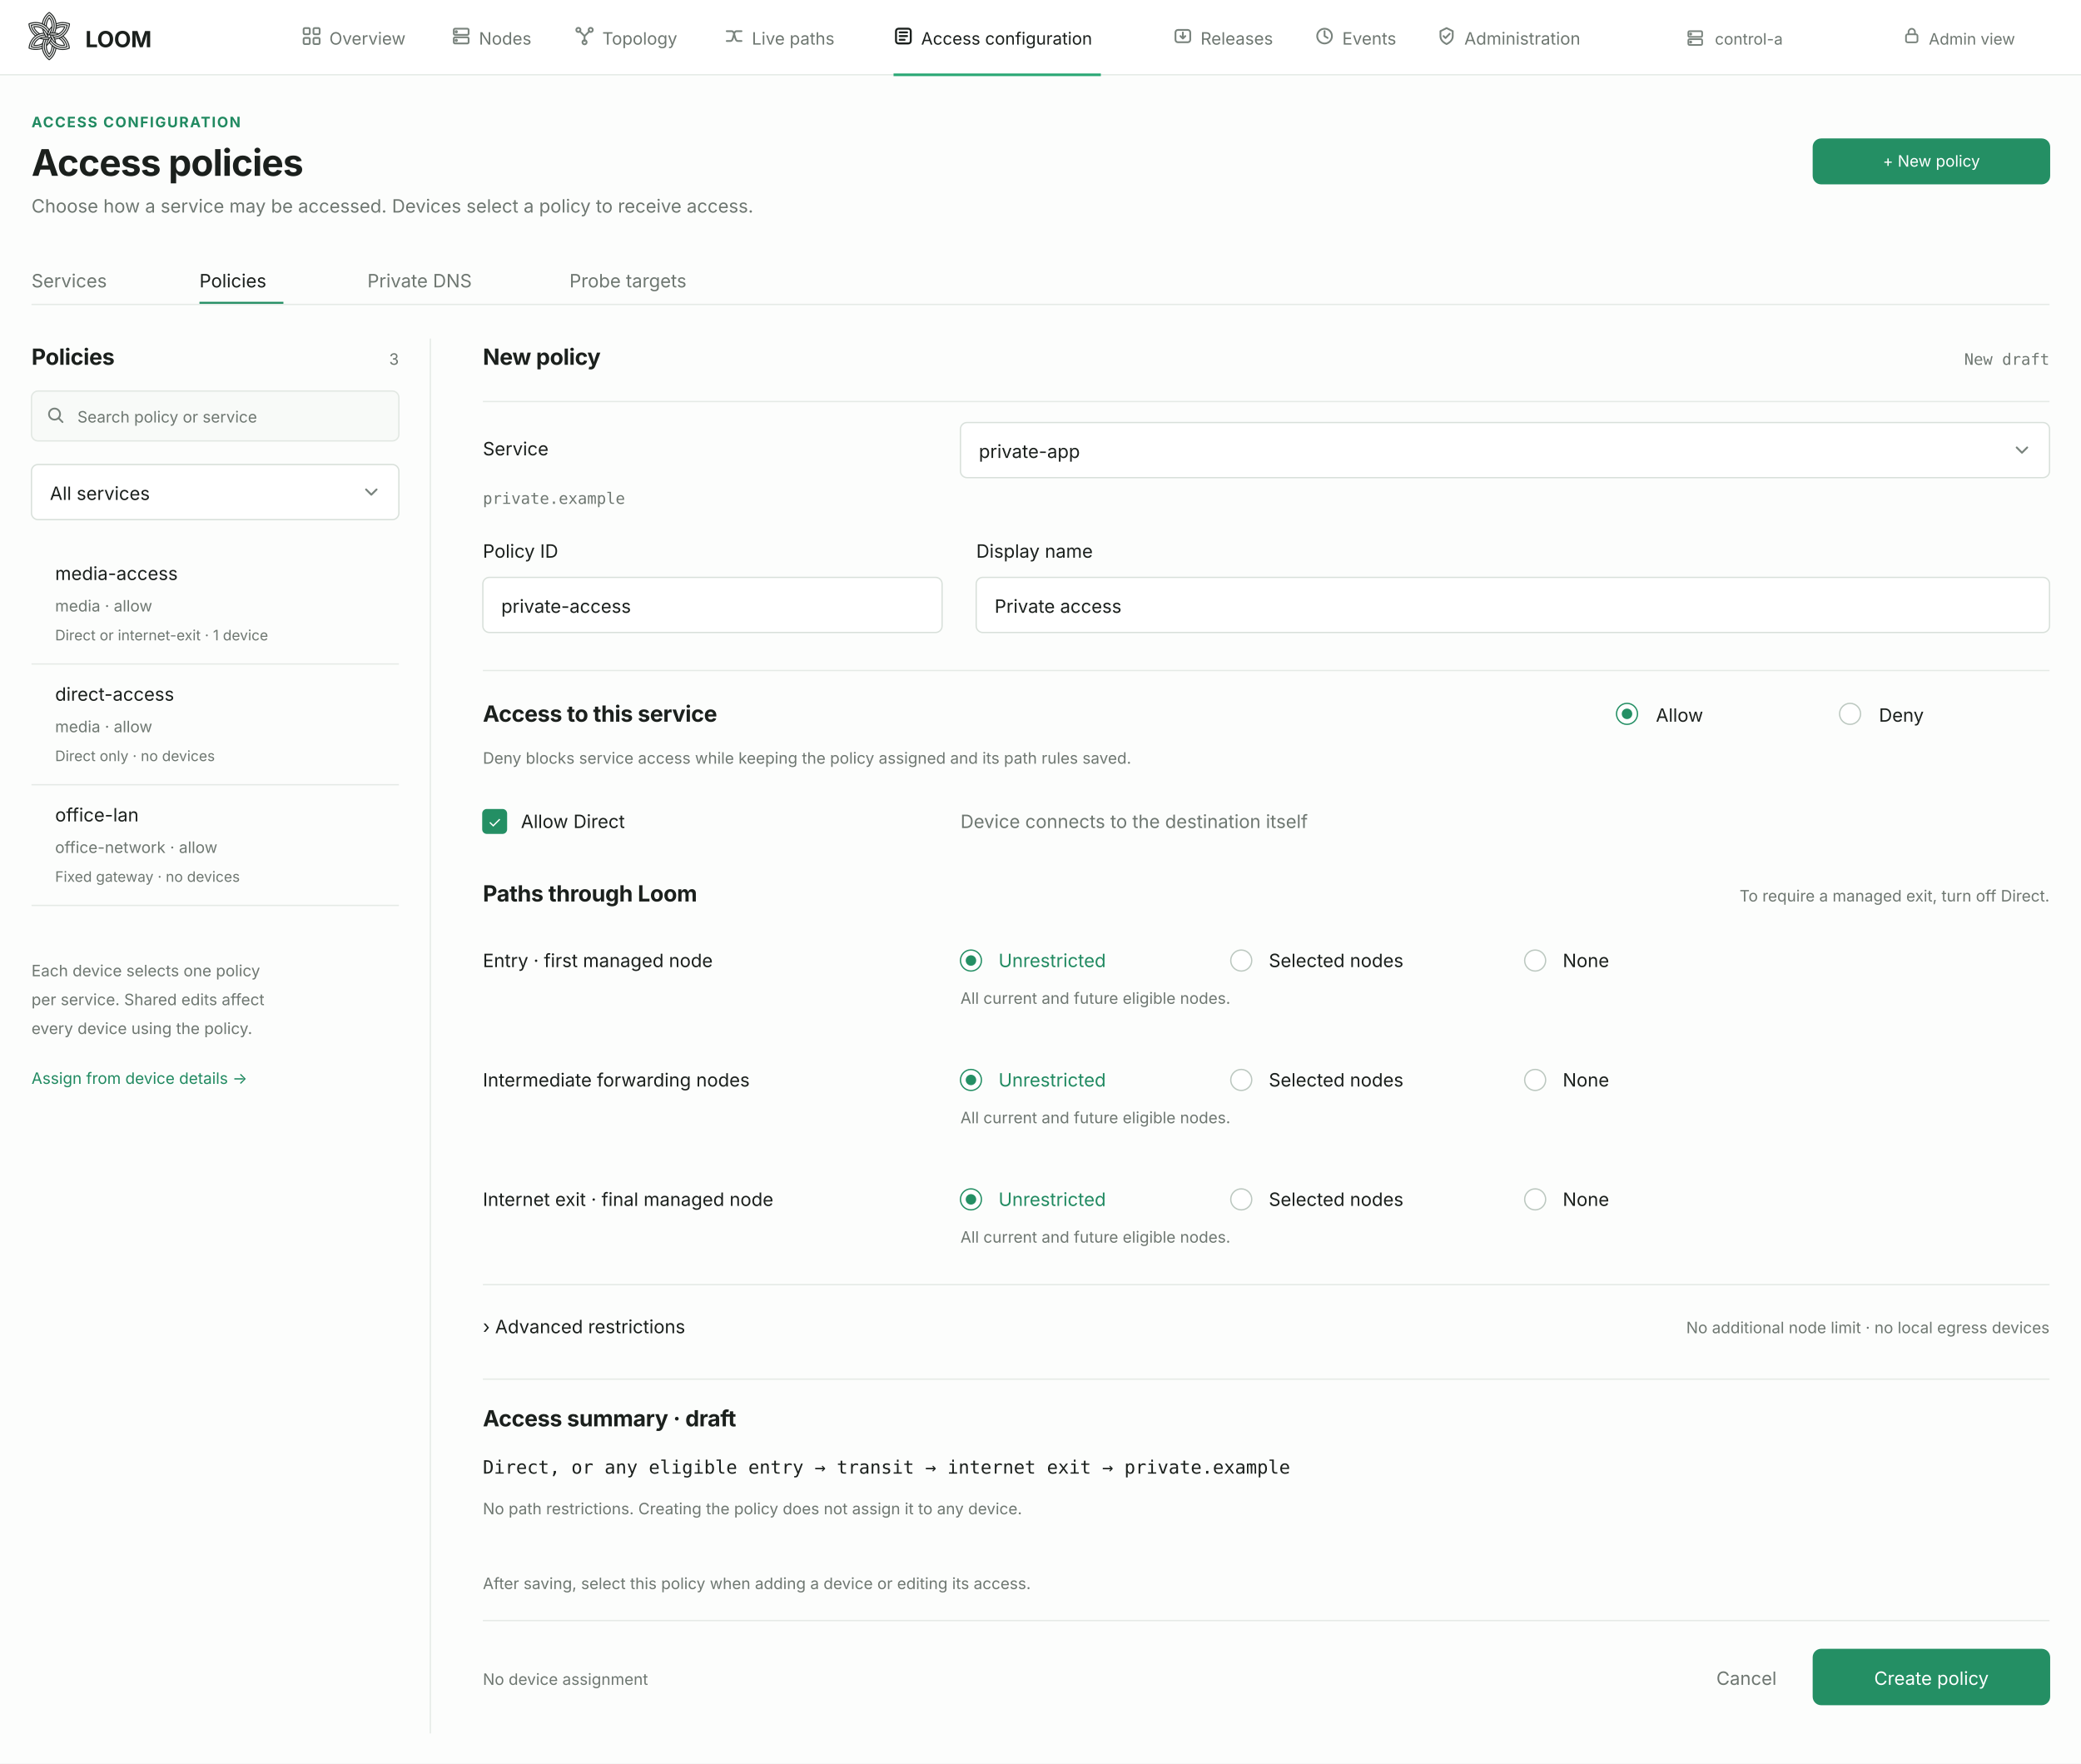
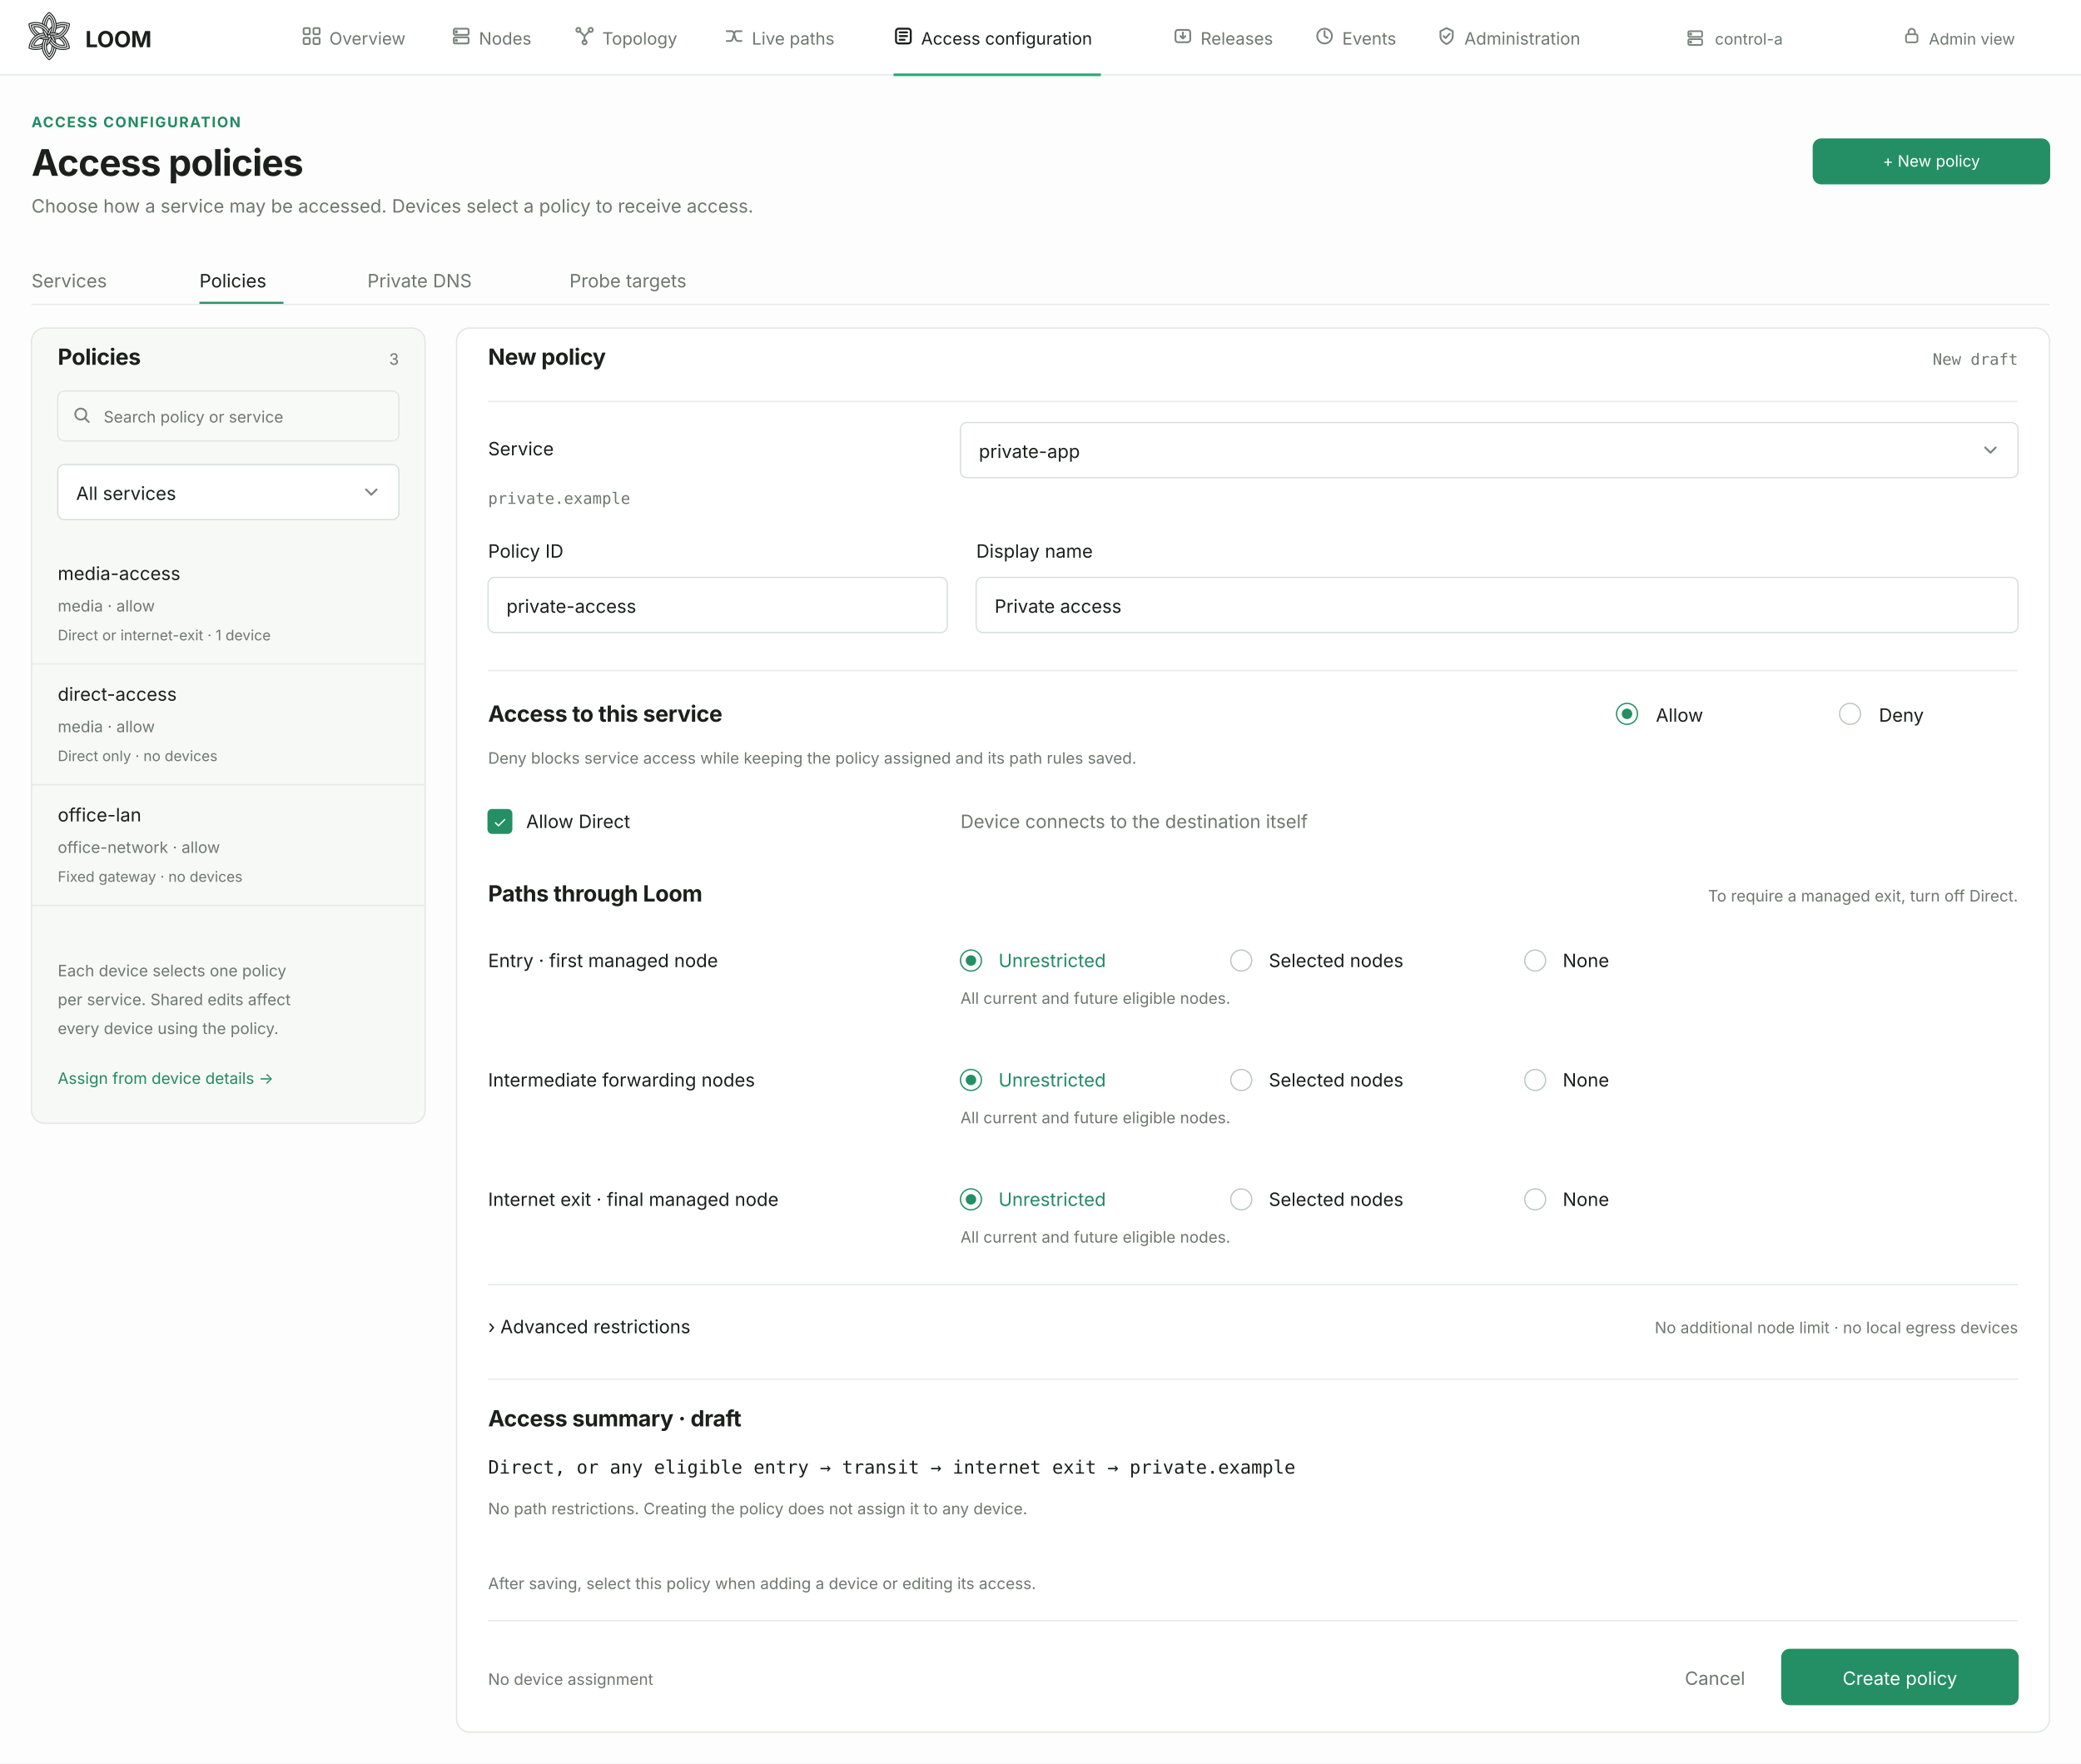
<svg xmlns="http://www.w3.org/2000/svg" width="1586" height="1344" viewBox="0 0 1586 1344" role="document" aria-labelledby="svg-title svg-desc">
  <defs>
    <marker id="route-arrow" markerWidth="8" markerHeight="8" refX="7" refY="4" orient="auto" markerUnits="strokeWidth">
      <path d="M0 0L8 4L0 8Z" fill="#4D78D1" />
    </marker>
    <symbol id="icon-grid" viewBox="0 0 16 16">
      <rect x="1.5" y="1.5" width="5" height="5" rx="1" />
      <rect x="9.5" y="1.5" width="5" height="5" rx="1" />
      <rect x="1.5" y="9.5" width="5" height="5" rx="1" />
      <rect x="9.5" y="9.5" width="5" height="5" rx="1" />
    </symbol>
    <symbol id="icon-node" viewBox="0 0 16 16">
      <rect x="2" y="2" width="12" height="5" rx="1" />
      <rect x="2" y="9" width="12" height="5" rx="1" />
      <circle cx="4" cy="4.5" r=".6" />
      <circle cx="4" cy="11.5" r=".6" />
    </symbol>
    <symbol id="icon-topology" viewBox="0 0 16 16">
      <path d="M4 4l4 4 4-4M8 8v4" />
      <circle cx="3" cy="3" r="1.7" />
      <circle cx="13" cy="3" r="1.7" />
      <circle cx="8" cy="13" r="1.7" />
    </symbol>
    <symbol id="icon-path" viewBox="0 0 16 16">
      <path d="M2 4h4c3 0 2 8 5 8h3M2 12h3c3 0 2-8 5-8h4" />
    </symbol>
    <symbol id="icon-service" viewBox="0 0 16 16">
      <rect x="2" y="2" width="12" height="12" rx="2" />
      <path d="M5 5h6M5 8h6M5 11h4" />
    </symbol>
    <symbol id="icon-release" viewBox="0 0 16 16">
      <rect x="2" y="3" width="12" height="10" rx="2" />
      <path d="M8 5v5m-2-2 2 2 2-2" />
    </symbol>
    <symbol id="icon-events" viewBox="0 0 16 16">
      <circle cx="8" cy="8" r="6" />
      <path d="M8 4v4l2.5 1.5" />
    </symbol>
    <symbol id="icon-signed" viewBox="0 0 16 16">
      <path d="M8 1.5 13 4v4c0 3-2 5-5 6.5C5 13 3 11 3 8V4Z" />
      <path d="m5.5 8 1.6 1.6 3.4-3.5" />
    </symbol>
    <symbol id="icon-lock" viewBox="0 0 16 16">
      <rect x="3" y="7" width="10" height="7" rx="1.5" />
      <path d="M5.2 7V5a2.8 2.8 0 0 1 5.6 0v2" />
    </symbol>
    <symbol id="icon-search" viewBox="0 0 16 16">
      <circle cx="7" cy="7" r="4.5" />
      <path d="m10.5 10.5 3 3" />
    </symbol>
    <symbol id="icon-terminal" viewBox="0 0 16 16">
      <rect x="1.5" y="2" width="13" height="12" rx="2" />
      <path d="m4 5 3 3-3 3m5 0h3" />
    </symbol>
    <symbol id="icon-code" viewBox="0 0 16 16">
      <path d="m5.5 3-4 5 4 5m5-10 4 5-4 5M9.5 2l-3 12" />
    </symbol>
    <symbol id="icon-qr" viewBox="0 0 16 16">
      <path d="M2 2h4v4H2zm8 0h4v4h-4zM2 10h4v4H2zm8 0v2m3-2v4m-3 0h2" />
    </symbol>
    <symbol id="icon-phone" viewBox="0 0 16 16">
      <rect x="4" y="1" width="8" height="14" rx="2" />
      <path d="M7 3h2M7 13h2" />
    </symbol>
    <symbol id="icon-globe" viewBox="0 0 16 16">
      <circle cx="8" cy="8" r="6" />
      <ellipse cx="8" cy="8" rx="2.5" ry="6" />
      <path d="M2 8h12" />
    </symbol>
    <symbol id="icon-expand" viewBox="0 0 16 16">
      <path d="M6 2H2v4m8-4h4v4M2 10v4h4m8-4v4h-4" />
    </symbol>
    <symbol id="icon-chevron" viewBox="0 0 16 16">
      <path d="m4 6 4 4 4-4" />
    </symbol>
    <symbol id="icon-filter" viewBox="0 0 16 16">
      <path d="M2 4h12M4 8h8m-6 4h4" />
    </symbol>
    <style>
    .ui { font-family: Inter, "Atkinson Hyperlegible Next", ui-sans-serif, system-ui, -apple-system, "Segoe UI", sans-serif; fill:#1B201D }
    .mono { font-family: "Intel One Mono", "SFMono-Regular", Consolas, monospace }
    .title { font-size:28px; font-weight:700; letter-spacing:-.5px }
    .section { font-size:17px; font-weight:650; letter-spacing:-.2px }
    .metric { font-size:22px; font-weight:650; letter-spacing:-.3px }
    .body { font-size:14px }
    .small { font-size:12px }
    .tiny { font-size:11px }
    .micro { font-size:10px }
    .eyebrow { font-size:11px; font-weight:700; letter-spacing:1px }
    .muted { fill:#6E7771 }
    .faint { fill:#929B95 }
    .green { fill:#218A61 }
    .amber { fill:#A66A14 }
    .red { fill:#B74E4E }
    .blue { fill:#427994 }
    .white { fill:#FFFFFF }
    .nav { font-size:13px }
    .nav-icon { fill:none; stroke:#79837D; stroke-width:1.45; stroke-linecap:round; stroke-linejoin:round }
    .nav-active { fill:none; stroke:#1B201D; stroke-width:1.6; stroke-linecap:round; stroke-linejoin:round }
    .rule { stroke:#E5EAE6; stroke-width:1 }
    .dash { stroke:#ABB7AF; stroke-width:1.5; stroke-dasharray:5 5; fill:none }
    .link { stroke:#B8C4BC; stroke-width:2; fill:none }
    .selected { stroke:#4D78D1; stroke-width:2.3; fill:none; marker-end:url(#route-arrow) }
</style>
  </defs>
  <rect width="1586" height="1344" fill="#FCFDFC" />
  <rect x="0" y="0" width="1586" height="58" fill="#FFFFFF" />
  <line class="rule" x1="0" y1="57" x2="1586" y2="57" />
  <svg x="18" y="8" width="39" height="39" viewBox="127 112 1000 1000">
    <g transform="translate(0,1254) scale(1,-1)">
      <path d="M616 1108 c-67 -49 -118 -133 -129 -209 0 -6 0 -6 -14 -1 -75 27 -166 24 -239 -6 -13 -5 -14 -7 -11 -29 12 -80 53 -155 115 -211 l9 -8 -6 -5 c-61 -53 -100 -121 -114 -200 -5 -31 -5 -38 4 -42 57 -26 138 -34 203 -20 13 2 22 5 39 10 14 5 14 5 15 -2 9 -70 60 -155 121 -204 17 -15 18 -15 34 -2 47 37 87 93 107 151 7 20 16 52 16 60 0 4 1 4 12 0 72 -28 158 -27 236 3 17 6 17 7 15 27 -8 79 -49 159 -111 215 l-9 9 10 9 c61 53 105 139 114 219 2 15 1 16 -28 26 -75 25 -156 25 -227 -2 -4 -1 -8 -2 -8 -2 -1 0 -2 7 -3 15 -15 81 -60 152 -126 198 -12 9 -14 9 -25 1z M639 1084 c105 -82 142 -225 92 -356 -7 -18 -7 -17 -16 -17 -4 0 -8 1 -8 1 -1 1 1 7 4 15 32 78 30 170 -5 243 -16 35 -40 66 -68 88 -9 8 -11 8 -20 0 -47 -39 -82 -103 -93 -169 -1 -7 -2 -12 -2 -13 -1 0 -17 8 -17 9 -1 1 4 27 7 40 13 44 37 89 68 124 15 16 44 43 47 43 0 0 5 -3 11 -8z M638 1031 c77 -72 98 -200 50 -307 -3 -8 -5 -11 -7 -12 -2 -1 -17 -1 -18 0 -1 0 2 6 5 12 44 94 31 213 -31 278 -10 11 -12 10 -29 -12 -26 -36 -44 -83 -47 -128 0 -6 -1 -11 -1 -11 -1 0 -6 4 -16 11 -4 3 2 39 12 67 13 41 41 84 68 108 4 4 3 4 14 -6z M635 973 c24 -33 37 -74 40 -124 l0 -15 -10 -10 c-11 -11 -23 -25 -32 -38 -6 -8 -5 -9 -13 3 -9 13 -19 24 -30 36 l-10 10 0 13 c3 48 18 94 42 128 6 7 6 7 13 -3z M413 893 c79 -13 148 -56 193 -118 12 -17 11 -15 6 -26 -3 -6 -5 -10 -5 -10 0 0 -4 6 -9 13 -66 103 -190 147 -314 114 -20 -6 -21 -6 -14 -34 15 -60 54 -120 102 -158 9 -8 9 -7 0 -12 -9 -6 -8 -6 -18 2 -57 48 -97 120 -110 196 -2 14 -3 13 7 16 22 9 53 16 85 19 13 2 61 0 77 -2z M923 895 c30 -3 83 -16 89 -22 2 -2 -7 -43 -14 -64 -34 -100 -109 -176 -200 -203 -23 -7 -59 -13 -61 -11 -2 2 -8 16 -8 16 0 1 7 2 16 2 74 9 136 45 185 108 27 35 49 81 57 120 4 17 3 19 -13 24 -62 19 -135 15 -193 -9 -9 -4 -9 -5 -9 7 l0 10 9 3 c25 10 56 17 83 19 9 1 50 1 59 0z M400 854 c70 -9 134 -47 176 -104 7 -11 21 -34 21 -36 0 -2 -6 -24 -7 -25 0 -1 -4 5 -8 13 -38 76 -106 124 -190 134 -14 2 -49 1 -62 -1 -16 -3 -18 -5 -12 -21 14 -42 48 -88 87 -117 7 -5 13 -10 13 -10 0 -1 -17 -9 -18 -9 -5 0 -42 35 -56 52 -24 29 -46 72 -54 105 -3 11 -3 10 11 14 30 8 67 10 99 5z M926 854 c13 -1 39 -7 40 -9 2 -2 -8 -34 -17 -55 -43 -93 -125 -152 -220 -158 l-11 0 -6 9 c-3 5 -5 9 -5 9 0 1 8 1 18 1 56 0 107 23 153 69 29 29 59 79 63 104 1 10 -11 13 -53 12 -42 0 -71 -6 -107 -24 -12 -6 -11 -6 -10 5 1 4 1 9 1 10 0 3 1 3 13 8 45 19 93 26 141 19z M391 816 c30 -3 68 -16 91 -32 l6 -3 4 -15 c4 -16 10 -34 16 -47 4 -11 4 -11 -3 -11 -12 -2 -37 -6 -48 -9 -16 -4 -14 -4 -26 4 -38 25 -67 57 -86 96 -7 15 -7 16 0 17 10 1 36 1 46 0z M914 816 c3 -2 2 -5 -4 -18 -19 -39 -53 -75 -89 -97 l-8 -5 -11 3 c-15 4 -33 8 -45 9 -6 1 -11 2 -11 2 -1 0 1 7 4 14 6 17 12 36 15 48 l1 9 9 5 c27 15 55 25 85 30 10 1 51 1 54 0z M669 789 c-4 -19 -7 -27 -14 -39 -10 -18 -20 -39 -29 -64 -1 -4 -2 -5 -10 -9 -9 -5 -9 -5 -5 11 10 40 28 75 51 103 10 12 10 12 7 -2z M529 746 c14 -16 17 -20 25 -37 8 -17 22 -42 30 -54 5 -9 6 -24 1 -26 -7 -2 -13 5 -35 46 -15 28 -35 75 -35 83 0 2 7 -4 14 -12z M721 691 c25 -1 43 -3 61 -8 4 0 2 -2 -8 -5 -19 -6 -28 -7 -48 -6 -12 1 -29 1 -46 1 -36 -1 -37 -1 -33 11 2 7 1 6 24 7 12 0 23 1 26 1 2 0 13 0 24 -1z M525 681 c5 -10 5 -10 -7 -10 -120 -9 -223 -101 -248 -221 -4 -22 -4 -23 11 -28 61 -19 132 -16 192 7 5 2 9 3 10 3 0 0 0 -5 0 -10 l1 -9 -9 -4 c-62 -24 -145 -25 -216 -1 -17 5 -16 4 -14 15 15 104 74 190 160 235 34 17 63 25 108 30 8 1 7 2 12 -7z M638 655 l9 -4 0 -10 c1 -13 2 -12 -10 -19 l-9 -6 -10 6 -9 6 -1 11 0 11 9 5 c12 6 11 6 21 0z M683 651 c0 -1 6 -10 12 -21 18 -30 29 -54 39 -82 6 -19 6 -19 -4 -9 -16 16 -22 25 -30 42 -7 14 -25 48 -30 54 -2 3 -3 15 -1 16 1 2 13 1 14 0z M546 642 c3 -5 5 -9 5 -9 0 -1 -7 -1 -16 -1 -94 0 -185 -66 -216 -155 -7 -22 -6 -23 23 -27 44 -5 89 3 131 21 7 3 13 6 13 6 0 -1 -1 -5 -1 -11 l-1 -11 -11 -5 c-53 -22 -115 -26 -174 -12 -11 3 -10 3 -9 10 8 39 30 82 58 115 44 53 119 88 184 88 l9 0 5 -9z M902 622 c45 -39 79 -92 96 -151 5 -19 10 -43 10 -51 l1 -7 -14 -5 c-89 -30 -180 -22 -253 22 -40 25 -68 49 -93 83 l-7 10 4 7 c7 13 6 12 12 3 73 -104 198 -148 317 -110 12 4 13 4 8 27 -9 42 -31 88 -59 123 -8 10 -33 35 -42 41 -6 5 -6 5 2 11 9 6 8 6 18 -3z M542 610 c10 -1 27 -1 38 -1 l20 0 8 -5 c4 -2 8 -4 8 -5 0 0 -1 -2 -2 -4 l-1 -4 -43 0 c-45 1 -55 2 -81 7 -8 1 -14 3 -15 3 0 1 15 6 27 8 15 3 15 3 20 2 2 0 11 0 21 -1z M661 609 c5 -9 -53 -107 -73 -125 -3 -3 -3 0 1 14 4 17 8 26 14 37 12 18 31 52 34 60 1 2 4 5 11 10 11 7 11 7 13 4z M863 604 c48 -36 83 -90 98 -148 2 -7 3 -14 3 -14 -1 -1 -5 -3 -11 -4 -90 -23 -180 3 -247 69 -17 18 -42 51 -42 56 0 2 9 20 10 20 0 0 3 -4 5 -8 36 -66 102 -112 177 -124 12 -2 51 -2 64 0 19 4 21 5 17 17 -15 50 -55 103 -97 128 -1 1 -2 2 -2 2 0 1 17 10 19 10 0 0 3 -2 6 -4z M458 585 c12 -4 37 -9 48 -11 8 0 7 0 3 -10 -5 -13 -13 -36 -16 -49 -3 -13 -2 -12 -19 -21 -38 -19 -72 -26 -112 -25 -22 1 -23 1 -23 5 3 13 23 45 41 67 16 18 58 49 64 48 1 -1 7 -2 14 -4z M824 583 c35 -22 63 -53 81 -89 6 -12 11 -22 10 -23 -4 -3 -47 -2 -68 2 -26 5 -69 24 -82 35 0 1 -2 8 -4 17 -2 9 -6 23 -10 32 -6 19 -6 18 1 19 14 1 57 11 59 13 1 1 4 0 13 -6z M553 570 c1 -1 1 -2 -2 -7 -11 -21 -21 -55 -26 -82 -15 -86 17 -180 82 -245 20 -20 19 -20 40 0 44 45 71 101 82 165 1 6 2 11 2 11 0 1 4 -1 9 -4 l8 -4 0 -5 c-11 -74 -51 -146 -110 -198 -12 -10 -10 -10 -21 -1 -77 65 -122 167 -113 259 3 34 14 74 26 103 l4 9 9 0 c5 0 9 0 10 -1z M597 570 c0 -1 -4 -9 -8 -18 -43 -88 -35 -184 20 -258 15 -20 17 -21 27 -10 30 33 52 90 57 145 0 11 0 11 10 3 10 -7 9 -6 7 -19 -7 -62 -34 -117 -76 -161 l-7 -7 -8 8 c-51 50 -82 131 -77 200 3 35 12 70 28 103 l7 14 10 0 c5 0 10 0 10 0z M639 493 c5 -6 14 -17 22 -24 l13 -14 0 -8 c0 -44 -14 -93 -38 -130 -9 -14 -9 -14 -13 -8 -26 35 -42 84 -42 127 l0 11 12 12 c11 12 22 25 31 38 3 4 6 7 6 7 0 0 4 -5 9 -11z" fill="#252927" fill-rule="evenodd" clip-rule="evenodd" />
    </g>
  </svg>
  <text class="ui section" x="65" y="36" text-anchor="start">LOOM</text>
  <use href="#icon-grid" x="230" y="20" width="15" height="15" class="nav-icon" />
  <text class="ui nav muted" x="251" y="34" text-anchor="start">Overview</text>
  <use href="#icon-node" x="344" y="20" width="15" height="15" class="nav-icon" />
  <text class="ui nav muted" x="365" y="34" text-anchor="start">Nodes</text>
  <use href="#icon-topology" x="438" y="20" width="15" height="15" class="nav-icon" />
  <text class="ui nav muted" x="459" y="34" text-anchor="start">Topology</text>
  <use href="#icon-path" x="552" y="20" width="15" height="15" class="nav-icon" />
  <text class="ui nav muted" x="573" y="34" text-anchor="start">Live paths</text>
  <a href="05-services.svg" data-ui="intent-entry">
    <use href="#icon-service" x="681" y="20" width="15" height="15" class="nav-active" />
    <text class="ui nav" x="702" y="34" text-anchor="start">Access configuration</text>
    <line x1="681" y1="57" x2="839" y2="57" stroke="#2AA875" stroke-width="2" />
  </a>
  <use href="#icon-release" x="894" y="20" width="15" height="15" class="nav-icon" />
  <text class="ui nav muted" x="915" y="34" text-anchor="start">Releases</text>
  <use href="#icon-events" x="1002" y="20" width="15" height="15" class="nav-icon" />
  <text class="ui nav muted" x="1023" y="34" text-anchor="start">Events</text>
  <a href="09-administration.svg" data-ui="administration-entry">
    <use href="#icon-signed" x="1095" y="20" width="15" height="15" class="nav-icon" />
    <text class="ui nav muted" x="1116" y="34" text-anchor="start">Administration</text>
  </a>
  <use href="#icon-node" x="1285" y="22" width="14" height="14" class="nav-icon" />
  <text class="ui small muted" x="1307" y="34" text-anchor="start">control-a</text>
  <use href="#icon-lock" x="1450" y="20" width="14" height="14" class="nav-icon" />
  <text class="ui small muted" x="1470" y="34" text-anchor="start">Admin view</text>
  <text class="ui eyebrow green" x="24" y="97" text-anchor="start">ACCESS CONFIGURATION</text>
  <text class="ui title" x="24" y="134" text-anchor="start">Access policies</text>
  <text class="ui body muted" x="24" y="162" text-anchor="start">Choose how a service may be accessed. Devices select a policy to receive access.</text>
  <a href="05-services.svg" data-ui="intent-tab" aria-current="false">
    <rect x="20" y="192" width="100" height="40" rx="0" fill="transparent" stroke="none" />
    <text class="ui body muted" x="24" y="219" text-anchor="start">Services</text>
  </a>
  <a href="06-policies.svg" data-ui="intent-tab" aria-current="page">
    <rect x="148" y="192" width="100" height="40" rx="0" fill="transparent" stroke="none" />
    <text class="ui body" x="152" y="219" text-anchor="start">Policies</text>
    <line class="intent-selected" x1="152" y1="231" x2="216" y2="231" />
  </a>
  <a href="05-services-dns.svg" data-ui="intent-tab" aria-current="false">
    <rect x="276" y="192" width="126" height="40" rx="0" fill="transparent" stroke="none" />
    <text class="ui body muted" x="280" y="219" text-anchor="start">Private DNS</text>
  </a>
  <a href="05-services-probes.svg" data-ui="intent-tab" aria-current="false">
    <rect x="430" y="192" width="140" height="40" rx="0" fill="transparent" stroke="none" />
    <text class="ui body muted" x="434" y="219" text-anchor="start">Probe targets</text>
  </a>
  <line class="rule" x1="24" y1="232" x2="1562" y2="232" />
  <style>.intent-selected{stroke:#248F64;stroke-width:2}[data-ui="intent-tab"]:focus-visible text{text-decoration:underline}</style>
  <a href="06-policies-new.svg" data-ui="new-policy">
    <g data-ui="button">
      <rect x="1382" y="106" width="180" height="34" rx="6" fill="#248F64" stroke="#248F64" />
      <text class="ui small white" x="1472" y="127" text-anchor="middle">+ New policy</text>
    </g>
  </a>
+   <rect data-ui="workspace-surface" data-surface="content" x="348" y="250" width="1214" height="1070" rx="10" fill="#FFFFFF" stroke="#E2E6E3" />
+   <rect data-ui="workspace-surface" data-surface="navigation" x="24" y="250" width="300" height="606" rx="10" fill="#F7F9F7" stroke="#E2E6E3" />
  <g data-ui="catalog-list">
-     <text class="ui section" x="24" y="278" text-anchor="start">Policies</text>
+     <text class="ui section" x="44" y="278" text-anchor="start">Policies</text>
    <text class="ui small muted" x="304" y="278" text-anchor="end">3</text>
-     <rect x="24" y="298" width="280" height="38" rx="5" fill="#F8FAF8" stroke="#E1E7E2" />
-     <use href="#icon-search" x="35" y="309" width="15" height="15" class="nav-icon" />
-     <text class="ui small muted" x="59" y="322" text-anchor="start">Search policy or service</text>
+     <rect x="44" y="298" width="260" height="38" rx="5" fill="#F8FAF8" stroke="#E1E7E2" />
+     <use href="#icon-search" x="55" y="309" width="15" height="15" class="nav-icon" />
+     <text class="ui small muted" x="79" y="322" text-anchor="start">Search policy or service</text>
    <g data-ui="input">
-       <rect x="24" y="354" width="280" height="42" rx="5" fill="#FFFFFF" stroke="#D8E0DA" />
-       <text class="ui body" x="38" y="381" text-anchor="start">All services</text>
+       <rect x="44" y="354" width="260" height="42" rx="5" fill="#FFFFFF" stroke="#D8E0DA" />
+       <text class="ui body" x="58" y="381" text-anchor="start">All services</text>
      <use href="#icon-chevron" x="275" y="367" width="16" height="16" class="nav-icon" />
    </g>
    <a href="06-policies.svg" data-ui="catalog-navigation">
      <g data-ui="catalog-item" data-object="demo-policy" aria-selected="false">
-         <rect x="24" y="414" width="3" height="92" rx="0" fill="transparent" stroke="none" />
-         <text class="ui body" x="42" y="442" text-anchor="start">media-access</text>
-         <text class="ui small muted" x="42" y="466" text-anchor="start">media · allow</text>
-         <text class="ui tiny muted" x="42" y="488" text-anchor="start">Direct or internet-exit · 1 device</text>
-         <line class="rule" x1="24" y1="506" x2="304" y2="506" />
+         <rect x="25" y="414" width="3" height="92" rx="0" fill="transparent" stroke="none" />
+         <text class="ui body" x="44" y="442" text-anchor="start">media-access</text>
+         <text class="ui small muted" x="44" y="466" text-anchor="start">media · allow</text>
+         <text class="ui tiny muted" x="44" y="488" text-anchor="start">Direct or internet-exit · 1 device</text>
+         <line class="rule" x1="24" y1="506" x2="324" y2="506" />
      </g>
    </a>
    <g data-ui="catalog-item" data-object="demo-direct-policy" aria-selected="false">
-       <rect x="24" y="506" width="3" height="92" rx="0" fill="transparent" stroke="none" />
-       <text class="ui body" x="42" y="534" text-anchor="start">direct-access</text>
-       <text class="ui small muted" x="42" y="558" text-anchor="start">media · allow</text>
-       <text class="ui tiny muted" x="42" y="580" text-anchor="start">Direct only · no devices</text>
-       <line class="rule" x1="24" y1="598" x2="304" y2="598" />
+       <rect x="25" y="506" width="3" height="92" rx="0" fill="transparent" stroke="none" />
+       <text class="ui body" x="44" y="534" text-anchor="start">direct-access</text>
+       <text class="ui small muted" x="44" y="558" text-anchor="start">media · allow</text>
+       <text class="ui tiny muted" x="44" y="580" text-anchor="start">Direct only · no devices</text>
+       <line class="rule" x1="24" y1="598" x2="324" y2="598" />
    </g>
    <a href="06-policies-lan.svg" data-ui="catalog-navigation">
      <g data-ui="catalog-item" data-object="demo-lan-policy" aria-selected="false">
-         <rect x="24" y="598" width="3" height="92" rx="0" fill="transparent" stroke="none" />
-         <text class="ui body" x="42" y="626" text-anchor="start">office-lan</text>
-         <text class="ui small muted" x="42" y="650" text-anchor="start">office-network · allow</text>
-         <text class="ui tiny muted" x="42" y="672" text-anchor="start">Fixed gateway · no devices</text>
-         <line class="rule" x1="24" y1="690" x2="304" y2="690" />
+         <rect x="25" y="598" width="3" height="92" rx="0" fill="transparent" stroke="none" />
+         <text class="ui body" x="44" y="626" text-anchor="start">office-lan</text>
+         <text class="ui small muted" x="44" y="650" text-anchor="start">office-network · allow</text>
+         <text class="ui tiny muted" x="44" y="672" text-anchor="start">Fixed gateway · no devices</text>
+         <line class="rule" x1="24" y1="690" x2="324" y2="690" />
      </g>
    </a>
  </g>
-   <text class="ui small muted" x="24" y="744" text-anchor="start">Each device selects one policy</text>
-   <text class="ui small muted" x="24" y="766" text-anchor="start">per service. Shared edits affect</text>
-   <text class="ui small muted" x="24" y="788" text-anchor="start">every device using the policy.</text>
+   <text class="ui small muted" x="44" y="744" text-anchor="start">Each device selects one policy</text>
+   <text class="ui small muted" x="44" y="766" text-anchor="start">per service. Shared edits affect</text>
+   <text class="ui small muted" x="44" y="788" text-anchor="start">every device using the policy.</text>
  <a data-ui="navigation" data-route="/devices/demo-forward-c" href="02-nodes-detail.svg#detail-access">
-     <text class="ui small green" x="24" y="826" text-anchor="start">Assign from device details →</text>
+     <text class="ui small green" x="44" y="826" text-anchor="start">Assign from device details →</text>
  </a>
  <g data-ui="policy-editor" data-policy="demo-private-access" data-service="demo-private" data-state="new-draft">
-     <text class="ui section" x="368" y="278" text-anchor="start">New policy</text>
-     <text class="ui small mono muted" x="1562" y="278" text-anchor="end">New draft</text>
-     <line class="rule" x1="368" y1="306" x2="1562" y2="306" />
-     <text class="ui body" x="368" y="347" text-anchor="start">Service</text>
+     <text class="ui section" x="372" y="278" text-anchor="start">New policy</text>
+     <text class="ui small mono muted" x="1538" y="278" text-anchor="end">New draft</text>
+     <line class="rule" x1="372" y1="306" x2="1538" y2="306" />
+     <text class="ui body" x="372" y="347" text-anchor="start">Service</text>
    <g data-ui="policy-service" data-service="demo-private" aria-readonly="false">
      <g data-ui="input">
-         <rect x="732" y="322" width="830" height="42" rx="5" fill="#FFFFFF" stroke="#D8E0DA" />
+         <rect x="732" y="322" width="806" height="42" rx="5" fill="#FFFFFF" stroke="#D8E0DA" />
        <text class="ui body" x="746" y="349" text-anchor="start">private-app</text>
-         <use href="#icon-chevron" x="1533" y="335" width="16" height="16" class="nav-icon" />
-       </g>
-       <text class="ui small mono muted" x="368" y="384" text-anchor="start">private.example</text>
-     </g>
-     <text class="ui body" x="368" y="425" text-anchor="start">Policy ID</text>
+         <use href="#icon-chevron" x="1509" y="335" width="16" height="16" class="nav-icon" />
+       </g>
+       <text class="ui small mono muted" x="372" y="384" text-anchor="start">private.example</text>
+     </g>
+     <text class="ui body" x="372" y="425" text-anchor="start">Policy ID</text>
    <g data-ui="input">
-       <rect x="368" y="440" width="350" height="42" rx="5" fill="#FFFFFF" stroke="#D8E0DA" />
-       <text class="ui body" x="382" y="467" text-anchor="start">private-access</text>
+       <rect x="372" y="440" width="350" height="42" rx="5" fill="#FFFFFF" stroke="#D8E0DA" />
+       <text class="ui body" x="386" y="467" text-anchor="start">private-access</text>
    </g>
    <text class="ui body" x="744" y="425" text-anchor="start">Display name</text>
    <g data-ui="input">
-       <rect x="744" y="440" width="818" height="42" rx="5" fill="#FFFFFF" stroke="#D8E0DA" />
+       <rect x="744" y="440" width="794" height="42" rx="5" fill="#FFFFFF" stroke="#D8E0DA" />
      <text class="ui body" x="758" y="467" text-anchor="start">Private access</text>
    </g>
-     <line class="rule" x1="368" y1="511" x2="1562" y2="511" />
-     <text class="ui section" x="368" y="550" text-anchor="start">Access to this service</text>
+     <line class="rule" x1="372" y1="511" x2="1538" y2="511" />
+     <text class="ui section" x="372" y="550" text-anchor="start">Access to this service</text>
    <g data-ui="policy-effect" data-value="allow" role="radiogroup">
      <g role="radio" data-value="allow" aria-checked="true">
        <circle cx="1240" cy="544" r="8" fill="#FFFFFF" stroke="#248F64" />
        <circle cx="1240" cy="544" r="4" fill="#248F64" stroke="none" />
        <text class="ui body" x="1262" y="550" text-anchor="start">Allow</text>
      </g>
      <g role="radio" data-value="deny" aria-checked="false">
        <circle cx="1410" cy="544" r="8" fill="#FFFFFF" stroke="#BCC8C0" />
        <text class="ui body" x="1432" y="550" text-anchor="start">Deny</text>
      </g>
    </g>
-     <text class="ui small muted" x="368" y="582" text-anchor="start">Deny blocks service access while keeping the policy assigned and its path rules saved.</text>
+     <text class="ui small muted" x="372" y="582" text-anchor="start">Deny blocks service access while keeping the policy assigned and its path rules saved.</text>
    <g data-ui="allow-direct" aria-checked="true">
-       <rect x="368" y="617" width="18" height="18" rx="3" fill="#248F64" stroke="#248F64" />
-       <text class="ui small white" x="377" y="631" text-anchor="middle">✓</text>
-       <text class="ui body" x="397" y="631" text-anchor="start">Allow Direct</text>
+       <rect x="372" y="617" width="18" height="18" rx="3" fill="#248F64" stroke="#248F64" />
+       <text class="ui small white" x="381" y="631" text-anchor="middle">✓</text>
+       <text class="ui body" x="401" y="631" text-anchor="start">Allow Direct</text>
      <text class="ui body muted" x="732" y="631" text-anchor="start">Device connects to the destination itself</text>
    </g>
-     <text class="ui section" x="368" y="687" text-anchor="start">Paths through Loom</text>
-     <text class="ui small muted" x="1562" y="687" text-anchor="end">To require a managed exit, turn off Direct.</text>
+     <text class="ui section" x="372" y="687" text-anchor="start">Paths through Loom</text>
+     <text class="ui small muted" x="1538" y="687" text-anchor="end">To require a managed exit, turn off Direct.</text>
    <g data-ui="policy-range" data-field="data-entries" data-mode="any" data-options="any only none">
-       <text class="ui body" x="368" y="737" text-anchor="start">Entry · first managed node</text>
+       <text class="ui body" x="372" y="737" text-anchor="start">Entry · first managed node</text>
      <g data-ui="policy-range-mode" role="radiogroup" aria-label="Entry · first managed node">
        <g role="radio" data-value="any" aria-checked="true">
          <circle cx="740" cy="732" r="8" fill="#FFFFFF" stroke="#248F64" />
          <circle cx="740" cy="732" r="4" fill="#248F64" stroke="none" />
          <text class="ui body green" x="761" y="737" text-anchor="start">Unrestricted</text>
        </g>
        <g role="radio" data-value="only" aria-checked="false">
          <circle cx="946" cy="732" r="8" fill="#FFFFFF" stroke="#BCC8C0" />
          <text class="ui body" x="967" y="737" text-anchor="start">Selected nodes</text>
        </g>
        <g role="radio" data-value="none" aria-checked="false">
          <circle cx="1170" cy="732" r="8" fill="#FFFFFF" stroke="#BCC8C0" />
          <text class="ui body" x="1191" y="737" text-anchor="start">None</text>
        </g>
      </g>
      <text class="ui small muted" x="732" y="765" text-anchor="start">All current and future eligible nodes.</text>
    </g>
    <g data-ui="policy-range" data-field="forwarding-nodes" data-mode="any" data-options="any only none">
-       <text class="ui body" x="368" y="828" text-anchor="start">Intermediate forwarding nodes</text>
+       <text class="ui body" x="372" y="828" text-anchor="start">Intermediate forwarding nodes</text>
      <g data-ui="policy-range-mode" role="radiogroup" aria-label="Intermediate forwarding nodes">
        <g role="radio" data-value="any" aria-checked="true">
          <circle cx="740" cy="823" r="8" fill="#FFFFFF" stroke="#248F64" />
          <circle cx="740" cy="823" r="4" fill="#248F64" stroke="none" />
          <text class="ui body green" x="761" y="828" text-anchor="start">Unrestricted</text>
        </g>
        <g role="radio" data-value="only" aria-checked="false">
          <circle cx="946" cy="823" r="8" fill="#FFFFFF" stroke="#BCC8C0" />
          <text class="ui body" x="967" y="828" text-anchor="start">Selected nodes</text>
        </g>
        <g role="radio" data-value="none" aria-checked="false">
          <circle cx="1170" cy="823" r="8" fill="#FFFFFF" stroke="#BCC8C0" />
          <text class="ui body" x="1191" y="828" text-anchor="start">None</text>
        </g>
      </g>
      <text class="ui small muted" x="732" y="856" text-anchor="start">All current and future eligible nodes.</text>
    </g>
    <g data-ui="policy-range" data-field="internet-exits" data-mode="any" data-options="any only none">
-       <text class="ui body" x="368" y="919" text-anchor="start">Internet exit · final managed node</text>
+       <text class="ui body" x="372" y="919" text-anchor="start">Internet exit · final managed node</text>
      <g data-ui="policy-range-mode" role="radiogroup" aria-label="Internet exit · final managed node">
        <g role="radio" data-value="any" aria-checked="true">
          <circle cx="740" cy="914" r="8" fill="#FFFFFF" stroke="#248F64" />
          <circle cx="740" cy="914" r="4" fill="#248F64" stroke="none" />
          <text class="ui body green" x="761" y="919" text-anchor="start">Unrestricted</text>
        </g>
        <g role="radio" data-value="only" aria-checked="false">
          <circle cx="946" cy="914" r="8" fill="#FFFFFF" stroke="#BCC8C0" />
          <text class="ui body" x="967" y="919" text-anchor="start">Selected nodes</text>
        </g>
        <g role="radio" data-value="none" aria-checked="false">
          <circle cx="1170" cy="914" r="8" fill="#FFFFFF" stroke="#BCC8C0" />
          <text class="ui body" x="1191" y="919" text-anchor="start">None</text>
        </g>
      </g>
      <text class="ui small muted" x="732" y="947" text-anchor="start">All current and future eligible nodes.</text>
    </g>
    <g data-ui="advanced-policy-rules" aria-expanded="false">
-       <line class="rule" x1="368" y1="979" x2="1562" y2="979" />
-       <text class="ui body" x="368" y="1016" text-anchor="start">› Advanced restrictions</text>
-       <text class="ui small muted" x="1562" y="1016" text-anchor="end">No additional node limit · no local egress devices</text>
-     </g>
-     <line class="rule" x1="368" y1="1051" x2="1562" y2="1051" />
-     <text class="ui section" x="368" y="1087" text-anchor="start">Access summary · draft</text>
-     <text class="ui body mono" x="368" y="1123" text-anchor="start">Direct, or any eligible entry → transit → internet exit → private.example</text>
-     <text class="ui small muted" x="368" y="1154" text-anchor="start">No path restrictions. Creating the policy does not assign it to any device.</text>
-     <text class="ui small muted" x="368" y="1211" text-anchor="start">After saving, select this policy when adding a device or editing its access.</text>
+       <line class="rule" x1="372" y1="979" x2="1538" y2="979" />
+       <text class="ui body" x="372" y="1016" text-anchor="start">› Advanced restrictions</text>
+       <text class="ui small muted" x="1538" y="1016" text-anchor="end">No additional node limit · no local egress devices</text>
+     </g>
+     <line class="rule" x1="372" y1="1051" x2="1538" y2="1051" />
+     <text class="ui section" x="372" y="1087" text-anchor="start">Access summary · draft</text>
+     <text class="ui body mono" x="372" y="1123" text-anchor="start">Direct, or any eligible entry → transit → internet exit → private.example</text>
+     <text class="ui small muted" x="372" y="1154" text-anchor="start">No path restrictions. Creating the policy does not assign it to any device.</text>
+     <text class="ui small muted" x="372" y="1211" text-anchor="start">After saving, select this policy when adding a device or editing its access.</text>
    <g data-ui="form-actions">
-       <line class="rule" x1="368" y1="1235" x2="1562" y2="1235" />
-       <text class="ui small muted" x="368" y="1284" text-anchor="start">No device assignment</text>
-       <text class="ui body muted" x="1354" y="1284" text-anchor="end">Cancel</text>
-       <rect x="1382" y="1257" width="180" height="42" rx="6" fill="#248F64" stroke="#248F64" />
-       <text class="ui body white" x="1472" y="1284" text-anchor="middle">Create policy</text>
+       <line class="rule" x1="372" y1="1235" x2="1538" y2="1235" />
+       <text class="ui small muted" x="372" y="1284" text-anchor="start">No device assignment</text>
+       <text class="ui body muted" x="1330" y="1284" text-anchor="end">Cancel</text>
+       <rect x="1358" y="1257" width="180" height="42" rx="6" fill="#248F64" stroke="#248F64" />
+       <text class="ui body white" x="1448" y="1284" text-anchor="middle">Create policy</text>
    </g>
  </g>
-   <line class="rule" x1="328" y1="258" x2="328" y2="1321" />
</svg>
